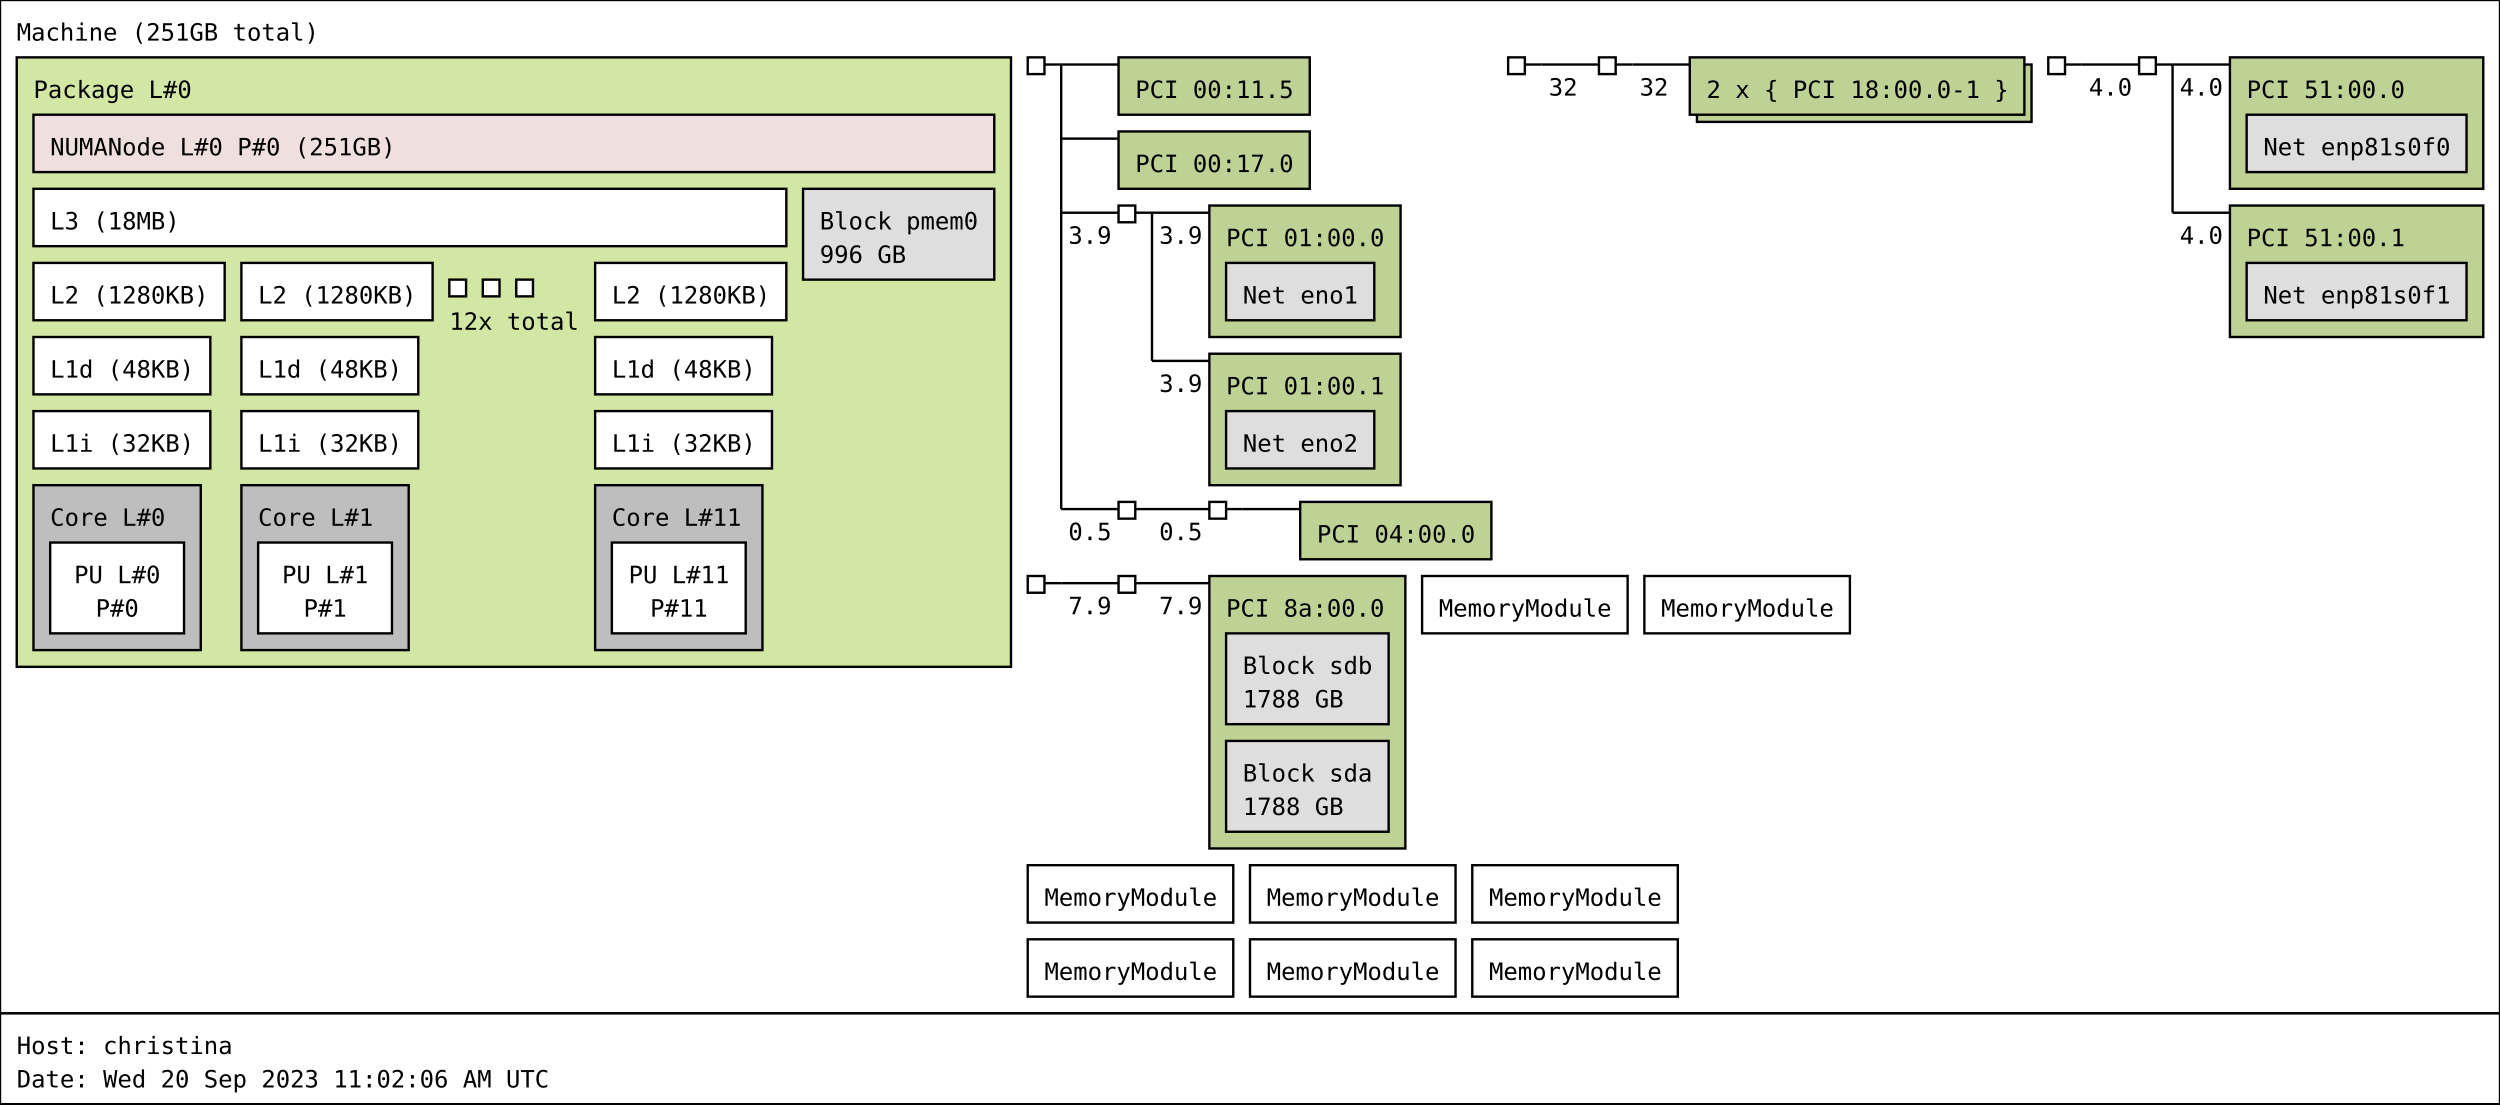
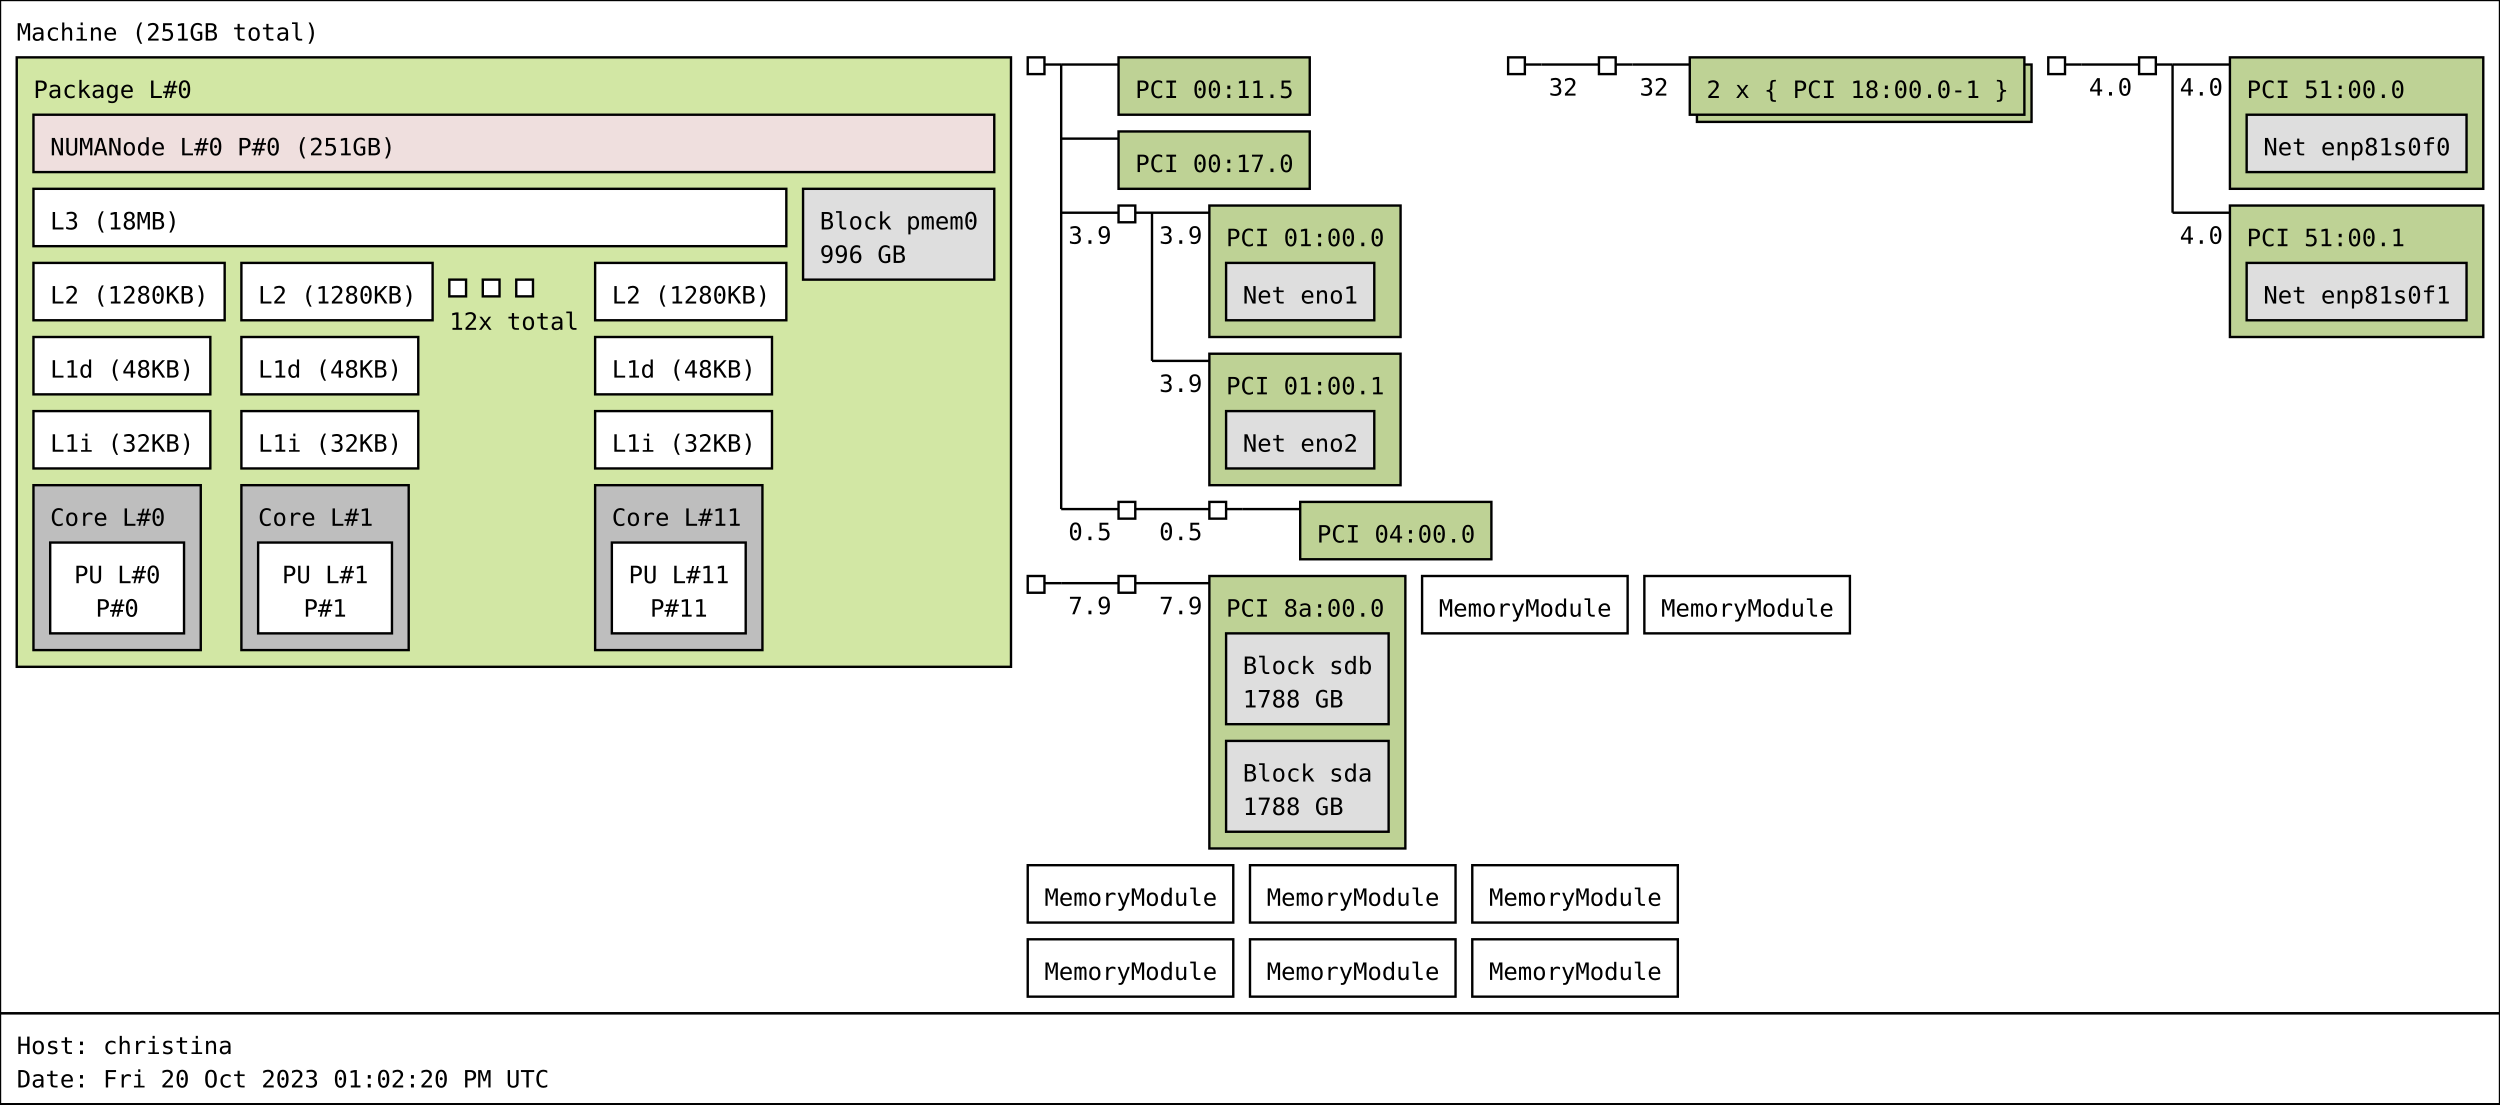
<svg xmlns="http://www.w3.org/2000/svg" width="1046px" height="462px" viewBox="0 0 1046px 462px" version="1.1">
  <rect id="Machine_0_rect" class="Machine" x="0" y="0" width="1046" height="424" fill="rgb(255,255,255)" stroke="rgb(0,0,0)" stroke-width="1" />
  <text id="Machine_0_text" class="Machine" font-family="Monospace" x="7" y="17" fill="rgb(0,0,0)" font-size="10px">Machine (251GB total)</text>
  <rect id="Package_0_rect" class="Package" x="7" y="24" width="416" height="255" fill="rgb(210,231,164)" stroke="rgb(0,0,0)" stroke-width="1" />
  <text id="Package_0_text" class="Package" font-family="Monospace" x="14" y="41" fill="rgb(0,0,0)" font-size="10px">Package L#0</text>
  <rect id="L3_0_rect" class="L3" x="14" y="79" width="315" height="24" fill="rgb(255,255,255)" stroke="rgb(0,0,0)" stroke-width="1" />
  <text id="L3_0_text" class="L3" font-family="Monospace" x="21" y="96" fill="rgb(0,0,0)" font-size="10px">L3 (18MB)</text>
  <rect id="L2_0_rect" class="L2" x="14" y="110" width="80" height="24" fill="rgb(255,255,255)" stroke="rgb(0,0,0)" stroke-width="1" />
  <text id="L2_0_text" class="L2" font-family="Monospace" x="21" y="127" fill="rgb(0,0,0)" font-size="10px">L2 (1280KB)</text>
  <rect id="L1d_0_rect" class="L1d" x="14" y="141" width="74" height="24" fill="rgb(255,255,255)" stroke="rgb(0,0,0)" stroke-width="1" />
  <text id="L1d_0_text" class="L1d" font-family="Monospace" x="21" y="158" fill="rgb(0,0,0)" font-size="10px">L1d (48KB)</text>
  <rect id="L1i_0_rect" class="L1i" x="14" y="172" width="74" height="24" fill="rgb(255,255,255)" stroke="rgb(0,0,0)" stroke-width="1" />
  <text id="L1i_0_text" class="L1i" font-family="Monospace" x="21" y="189" fill="rgb(0,0,0)" font-size="10px">L1i (32KB)</text>
  <rect id="Core_0_rect" class="Core" x="14" y="203" width="70" height="69" fill="rgb(190,190,190)" stroke="rgb(0,0,0)" stroke-width="1" />
  <text id="Core_0_text" class="Core" font-family="Monospace" x="21" y="220" fill="rgb(0,0,0)" font-size="10px">Core L#0</text>
  <rect id="PU_0_rect" class="PU" x="21" y="227" width="56" height="38" fill="rgb(255,255,255)" stroke="rgb(0,0,0)" stroke-width="1" />
  <text id="PU_0_text" class="PU" font-family="Monospace" x="31" y="244" fill="rgb(0,0,0)" font-size="10px">PU L#0</text>
  <text id="PU_0_text_1" class="PU" font-family="Monospace" x="40" y="258" fill="rgb(0,0,0)" font-size="10px">P#0</text>
  <rect id="L2_1_rect" class="L2" x="101" y="110" width="80" height="24" fill="rgb(255,255,255)" stroke="rgb(0,0,0)" stroke-width="1" />
  <text id="L2_1_text" class="L2" font-family="Monospace" x="108" y="127" fill="rgb(0,0,0)" font-size="10px">L2 (1280KB)</text>
  <rect id="L1d_1_rect" class="L1d" x="101" y="141" width="74" height="24" fill="rgb(255,255,255)" stroke="rgb(0,0,0)" stroke-width="1" />
  <text id="L1d_1_text" class="L1d" font-family="Monospace" x="108" y="158" fill="rgb(0,0,0)" font-size="10px">L1d (48KB)</text>
  <rect id="L1i_1_rect" class="L1i" x="101" y="172" width="74" height="24" fill="rgb(255,255,255)" stroke="rgb(0,0,0)" stroke-width="1" />
  <text id="L1i_1_text" class="L1i" font-family="Monospace" x="108" y="189" fill="rgb(0,0,0)" font-size="10px">L1i (32KB)</text>
  <rect id="Core_1_rect" class="Core" x="101" y="203" width="70" height="69" fill="rgb(190,190,190)" stroke="rgb(0,0,0)" stroke-width="1" />
  <text id="Core_1_text" class="Core" font-family="Monospace" x="108" y="220" fill="rgb(0,0,0)" font-size="10px">Core L#1</text>
  <rect id="PU_1_rect" class="PU" x="108" y="227" width="56" height="38" fill="rgb(255,255,255)" stroke="rgb(0,0,0)" stroke-width="1" />
  <text id="PU_1_text" class="PU" font-family="Monospace" x="118" y="244" fill="rgb(0,0,0)" font-size="10px">PU L#1</text>
  <text id="PU_1_text_1" class="PU" font-family="Monospace" x="127" y="258" fill="rgb(0,0,0)" font-size="10px">P#1</text>
  <rect id="L2_2_rect" class="L2" x="188" y="117" width="7" height="7" fill="rgb(255,255,255)" stroke="rgb(0,0,0)" stroke-width="1" />
  <rect id="L2_2_rect" class="L2" x="202" y="117" width="7" height="7" fill="rgb(255,255,255)" stroke="rgb(0,0,0)" stroke-width="1" />
  <rect id="L2_2_rect" class="L2" x="216" y="117" width="7" height="7" fill="rgb(255,255,255)" stroke="rgb(0,0,0)" stroke-width="1" />
  <text id="L2_2_text" class="L2" font-family="Monospace" x="188" y="138" fill="rgb(0,0,0)" font-size="10px">12x total</text>
  <rect id="L2_11_rect" class="L2" x="249" y="110" width="80" height="24" fill="rgb(255,255,255)" stroke="rgb(0,0,0)" stroke-width="1" />
  <text id="L2_11_text" class="L2" font-family="Monospace" x="256" y="127" fill="rgb(0,0,0)" font-size="10px">L2 (1280KB)</text>
  <rect id="L1d_11_rect" class="L1d" x="249" y="141" width="74" height="24" fill="rgb(255,255,255)" stroke="rgb(0,0,0)" stroke-width="1" />
  <text id="L1d_11_text" class="L1d" font-family="Monospace" x="256" y="158" fill="rgb(0,0,0)" font-size="10px">L1d (48KB)</text>
  <rect id="L1i_11_rect" class="L1i" x="249" y="172" width="74" height="24" fill="rgb(255,255,255)" stroke="rgb(0,0,0)" stroke-width="1" />
  <text id="L1i_11_text" class="L1i" font-family="Monospace" x="256" y="189" fill="rgb(0,0,0)" font-size="10px">L1i (32KB)</text>
  <rect id="Core_11_rect" class="Core" x="249" y="203" width="70" height="69" fill="rgb(190,190,190)" stroke="rgb(0,0,0)" stroke-width="1" />
  <text id="Core_11_text" class="Core" font-family="Monospace" x="256" y="220" fill="rgb(0,0,0)" font-size="10px">Core L#11</text>
  <rect id="PU_11_rect" class="PU" x="256" y="227" width="56" height="38" fill="rgb(255,255,255)" stroke="rgb(0,0,0)" stroke-width="1" />
  <text id="PU_11_text" class="PU" font-family="Monospace" x="263" y="244" fill="rgb(0,0,0)" font-size="10px">PU L#11</text>
  <text id="PU_11_text_1" class="PU" font-family="Monospace" x="272" y="258" fill="rgb(0,0,0)" font-size="10px">P#11</text>
  <rect id="NUMANode_0_rect" class="NUMANode" x="14" y="48" width="402" height="24" fill="rgb(239,223,222)" stroke="rgb(0,0,0)" stroke-width="1" />
  <text id="NUMANode_0_text" class="NUMANode" font-family="Monospace" x="21" y="65" fill="rgb(0,0,0)" font-size="10px">NUMANode L#0 P#0 (251GB)</text>
  <rect id="Block_0_rect" class="Block" x="336" y="79" width="80" height="38" fill="rgb(222,222,222)" stroke="rgb(0,0,0)" stroke-width="1" />
  <text id="Block_0_text" class="Block" font-family="Monospace" x="343" y="96" fill="rgb(0,0,0)" font-size="10px">Block pmem0</text>
  <text id="Block_0_text_1" class="Block" font-family="Monospace" x="343" y="110" fill="rgb(0,0,0)" font-size="10px">996 GB</text>
  <rect id="HostBridge_0_rect" class="HostBridge" x="430" y="24" width="7" height="7" fill="rgb(255,255,255)" stroke="rgb(0,0,0)" stroke-width="1" />
  <line id="HostBridge_0_line" class="HostBridge" x1="437" y1="27" x2="444" y2="27" stroke="rgb(0,0,0)" stroke-width="1" />
  <line id="HostBridge_0_line_2" class="HostBridge" x1="444" y1="27" x2="468" y2="27" stroke="rgb(0,0,0)" stroke-width="1" />
  <line id="HostBridge_0_line_3" class="HostBridge" x1="444" y1="58" x2="468" y2="58" stroke="rgb(0,0,0)" stroke-width="1" />
  <line id="HostBridge_0_line_4" class="HostBridge" x1="444" y1="89" x2="468" y2="89" stroke="rgb(0,0,0)" stroke-width="1" />
  <text id="HostBridge_0_text_4" class="HostBridge" font-family="Monospace" x="447" y="102" fill="rgb(0,0,0)" font-size="10px">3.9</text>
  <line id="HostBridge_0_line_5" class="HostBridge" x1="444" y1="213" x2="468" y2="213" stroke="rgb(0,0,0)" stroke-width="1" />
  <text id="HostBridge_0_text_5" class="HostBridge" font-family="Monospace" x="447" y="226" fill="rgb(0,0,0)" font-size="10px">0.5</text>
  <line id="HostBridge_0_line_1" class="HostBridge" x1="444" y1="27" x2="444" y2="213" stroke="rgb(0,0,0)" stroke-width="1" />
  <rect id="PCI_0_rect" class="PCI" x="468" y="24" width="80" height="24" fill="rgb(190,210,149)" stroke="rgb(0,0,0)" stroke-width="1" />
  <text id="PCI_0_text" class="PCI" font-family="Monospace" x="475" y="41" fill="rgb(0,0,0)" font-size="10px">PCI 00:11.5</text>
  <rect id="PCI_1_rect" class="PCI" x="468" y="55" width="80" height="24" fill="rgb(190,210,149)" stroke="rgb(0,0,0)" stroke-width="1" />
  <text id="PCI_1_text" class="PCI" font-family="Monospace" x="475" y="72" fill="rgb(0,0,0)" font-size="10px">PCI 00:17.0</text>
  <rect id="PCIBridge_1_rect" class="PCIBridge" x="468" y="86" width="7" height="7" fill="rgb(255,255,255)" stroke="rgb(0,0,0)" stroke-width="1" />
  <line id="PCIBridge_1_line" class="PCIBridge" x1="475" y1="89" x2="482" y2="89" stroke="rgb(0,0,0)" stroke-width="1" />
  <line id="PCIBridge_1_line_2" class="PCIBridge" x1="482" y1="89" x2="506" y2="89" stroke="rgb(0,0,0)" stroke-width="1" />
  <text id="PCIBridge_1_text_2" class="PCIBridge" font-family="Monospace" x="485" y="102" fill="rgb(0,0,0)" font-size="10px">3.9</text>
  <line id="PCIBridge_1_line_3" class="PCIBridge" x1="482" y1="151" x2="506" y2="151" stroke="rgb(0,0,0)" stroke-width="1" />
  <text id="PCIBridge_1_text_3" class="PCIBridge" font-family="Monospace" x="485" y="164" fill="rgb(0,0,0)" font-size="10px">3.9</text>
  <line id="PCIBridge_1_line_1" class="PCIBridge" x1="482" y1="89" x2="482" y2="151" stroke="rgb(0,0,0)" stroke-width="1" />
  <rect id="PCI_2_rect" class="PCI" x="506" y="86" width="80" height="55" fill="rgb(190,210,149)" stroke="rgb(0,0,0)" stroke-width="1" />
  <text id="PCI_2_text" class="PCI" font-family="Monospace" x="513" y="103" fill="rgb(0,0,0)" font-size="10px">PCI 01:00.0</text>
  <rect id="Net_1_rect" class="Net" x="513" y="110" width="62" height="24" fill="rgb(222,222,222)" stroke="rgb(0,0,0)" stroke-width="1" />
  <text id="Net_1_text" class="Net" font-family="Monospace" x="520" y="127" fill="rgb(0,0,0)" font-size="10px">Net eno1</text>
  <rect id="PCI_3_rect" class="PCI" x="506" y="148" width="80" height="55" fill="rgb(190,210,149)" stroke="rgb(0,0,0)" stroke-width="1" />
  <text id="PCI_3_text" class="PCI" font-family="Monospace" x="513" y="165" fill="rgb(0,0,0)" font-size="10px">PCI 01:00.1</text>
  <rect id="Net_2_rect" class="Net" x="513" y="172" width="62" height="24" fill="rgb(222,222,222)" stroke="rgb(0,0,0)" stroke-width="1" />
  <text id="Net_2_text" class="Net" font-family="Monospace" x="520" y="189" fill="rgb(0,0,0)" font-size="10px">Net eno2</text>
  <rect id="PCIBridge_2_rect" class="PCIBridge" x="468" y="210" width="7" height="7" fill="rgb(255,255,255)" stroke="rgb(0,0,0)" stroke-width="1" />
  <line id="PCIBridge_2_line" class="PCIBridge" x1="475" y1="213" x2="482" y2="213" stroke="rgb(0,0,0)" stroke-width="1" />
  <line id="PCIBridge_2_line_2" class="PCIBridge" x1="482" y1="213" x2="506" y2="213" stroke="rgb(0,0,0)" stroke-width="1" />
  <text id="PCIBridge_2_text_2" class="PCIBridge" font-family="Monospace" x="485" y="226" fill="rgb(0,0,0)" font-size="10px">0.5</text>
  <line id="PCIBridge_2_line_1" class="PCIBridge" x1="482" y1="213" x2="482" y2="213" stroke="rgb(0,0,0)" stroke-width="1" />
  <rect id="PCIBridge_3_rect" class="PCIBridge" x="506" y="210" width="7" height="7" fill="rgb(255,255,255)" stroke="rgb(0,0,0)" stroke-width="1" />
  <line id="PCIBridge_3_line" class="PCIBridge" x1="513" y1="213" x2="520" y2="213" stroke="rgb(0,0,0)" stroke-width="1" />
  <line id="PCIBridge_3_line_2" class="PCIBridge" x1="520" y1="213" x2="544" y2="213" stroke="rgb(0,0,0)" stroke-width="1" />
  <line id="PCIBridge_3_line_1" class="PCIBridge" x1="520" y1="213" x2="520" y2="213" stroke="rgb(0,0,0)" stroke-width="1" />
  <rect id="PCI_4_rect" class="PCI" x="544" y="210" width="80" height="24" fill="rgb(190,210,149)" stroke="rgb(0,0,0)" stroke-width="1" />
  <text id="PCI_4_text" class="PCI" font-family="Monospace" x="551" y="227" fill="rgb(0,0,0)" font-size="10px">PCI 04:00.0</text>
  <rect id="HostBridge_4_rect" class="HostBridge" x="631" y="24" width="7" height="7" fill="rgb(255,255,255)" stroke="rgb(0,0,0)" stroke-width="1" />
  <line id="HostBridge_4_line" class="HostBridge" x1="638" y1="27" x2="645" y2="27" stroke="rgb(0,0,0)" stroke-width="1" />
  <line id="HostBridge_4_line_2" class="HostBridge" x1="645" y1="27" x2="669" y2="27" stroke="rgb(0,0,0)" stroke-width="1" />
  <text id="HostBridge_4_text_2" class="HostBridge" font-family="Monospace" x="648" y="40" fill="rgb(0,0,0)" font-size="10px">32</text>
  <line id="HostBridge_4_line_1" class="HostBridge" x1="645" y1="27" x2="645" y2="27" stroke="rgb(0,0,0)" stroke-width="1" />
  <rect id="PCIBridge_5_rect" class="PCIBridge" x="669" y="24" width="7" height="7" fill="rgb(255,255,255)" stroke="rgb(0,0,0)" stroke-width="1" />
  <line id="PCIBridge_5_line" class="PCIBridge" x1="676" y1="27" x2="683" y2="27" stroke="rgb(0,0,0)" stroke-width="1" />
  <line id="PCIBridge_5_line_2" class="PCIBridge" x1="683" y1="27" x2="707" y2="27" stroke="rgb(0,0,0)" stroke-width="1" />
  <text id="PCIBridge_5_text_2" class="PCIBridge" font-family="Monospace" x="686" y="40" fill="rgb(0,0,0)" font-size="10px">32</text>
  <line id="PCIBridge_5_line_1" class="PCIBridge" x1="683" y1="27" x2="683" y2="27" stroke="rgb(0,0,0)" stroke-width="1" />
  <rect id="PCI_5_rect_2" class="PCI" x="710" y="27" width="140" height="24" fill="rgb(190,210,149)" stroke="rgb(0,0,0)" stroke-width="1" />
  <rect id="PCI_5_rect" class="PCI" x="707" y="24" width="140" height="24" fill="rgb(190,210,149)" stroke="rgb(0,0,0)" stroke-width="1" />
  <text id="PCI_5_text" class="PCI" font-family="Monospace" x="714" y="41" fill="rgb(0,0,0)" font-size="10px">2 x { PCI 18:00.0-1 }</text>
  <rect id="HostBridge_6_rect" class="HostBridge" x="857" y="24" width="7" height="7" fill="rgb(255,255,255)" stroke="rgb(0,0,0)" stroke-width="1" />
  <line id="HostBridge_6_line" class="HostBridge" x1="864" y1="27" x2="871" y2="27" stroke="rgb(0,0,0)" stroke-width="1" />
  <line id="HostBridge_6_line_2" class="HostBridge" x1="871" y1="27" x2="895" y2="27" stroke="rgb(0,0,0)" stroke-width="1" />
  <text id="HostBridge_6_text_2" class="HostBridge" font-family="Monospace" x="874" y="40" fill="rgb(0,0,0)" font-size="10px">4.0</text>
  <line id="HostBridge_6_line_1" class="HostBridge" x1="871" y1="27" x2="871" y2="27" stroke="rgb(0,0,0)" stroke-width="1" />
  <rect id="PCIBridge_7_rect" class="PCIBridge" x="895" y="24" width="7" height="7" fill="rgb(255,255,255)" stroke="rgb(0,0,0)" stroke-width="1" />
  <line id="PCIBridge_7_line" class="PCIBridge" x1="902" y1="27" x2="909" y2="27" stroke="rgb(0,0,0)" stroke-width="1" />
  <line id="PCIBridge_7_line_2" class="PCIBridge" x1="909" y1="27" x2="933" y2="27" stroke="rgb(0,0,0)" stroke-width="1" />
  <text id="PCIBridge_7_text_2" class="PCIBridge" font-family="Monospace" x="912" y="40" fill="rgb(0,0,0)" font-size="10px">4.0</text>
  <line id="PCIBridge_7_line_3" class="PCIBridge" x1="909" y1="89" x2="933" y2="89" stroke="rgb(0,0,0)" stroke-width="1" />
  <text id="PCIBridge_7_text_3" class="PCIBridge" font-family="Monospace" x="912" y="102" fill="rgb(0,0,0)" font-size="10px">4.0</text>
  <line id="PCIBridge_7_line_1" class="PCIBridge" x1="909" y1="27" x2="909" y2="89" stroke="rgb(0,0,0)" stroke-width="1" />
  <rect id="PCI_7_rect" class="PCI" x="933" y="24" width="106" height="55" fill="rgb(190,210,149)" stroke="rgb(0,0,0)" stroke-width="1" />
  <text id="PCI_7_text" class="PCI" font-family="Monospace" x="940" y="41" fill="rgb(0,0,0)" font-size="10px">PCI 51:00.0</text>
  <rect id="Net_3_rect" class="Net" x="940" y="48" width="92" height="24" fill="rgb(222,222,222)" stroke="rgb(0,0,0)" stroke-width="1" />
  <text id="Net_3_text" class="Net" font-family="Monospace" x="947" y="65" fill="rgb(0,0,0)" font-size="10px">Net enp81s0f0</text>
  <rect id="PCI_8_rect" class="PCI" x="933" y="86" width="106" height="55" fill="rgb(190,210,149)" stroke="rgb(0,0,0)" stroke-width="1" />
  <text id="PCI_8_text" class="PCI" font-family="Monospace" x="940" y="103" fill="rgb(0,0,0)" font-size="10px">PCI 51:00.1</text>
  <rect id="Net_4_rect" class="Net" x="940" y="110" width="92" height="24" fill="rgb(222,222,222)" stroke="rgb(0,0,0)" stroke-width="1" />
  <text id="Net_4_text" class="Net" font-family="Monospace" x="947" y="127" fill="rgb(0,0,0)" font-size="10px">Net enp81s0f1</text>
  <rect id="HostBridge_8_rect" class="HostBridge" x="430" y="241" width="7" height="7" fill="rgb(255,255,255)" stroke="rgb(0,0,0)" stroke-width="1" />
  <line id="HostBridge_8_line" class="HostBridge" x1="437" y1="244" x2="444" y2="244" stroke="rgb(0,0,0)" stroke-width="1" />
  <line id="HostBridge_8_line_2" class="HostBridge" x1="444" y1="244" x2="468" y2="244" stroke="rgb(0,0,0)" stroke-width="1" />
  <text id="HostBridge_8_text_2" class="HostBridge" font-family="Monospace" x="447" y="257" fill="rgb(0,0,0)" font-size="10px">7.9</text>
  <line id="HostBridge_8_line_1" class="HostBridge" x1="444" y1="244" x2="444" y2="244" stroke="rgb(0,0,0)" stroke-width="1" />
  <rect id="PCIBridge_9_rect" class="PCIBridge" x="468" y="241" width="7" height="7" fill="rgb(255,255,255)" stroke="rgb(0,0,0)" stroke-width="1" />
  <line id="PCIBridge_9_line" class="PCIBridge" x1="475" y1="244" x2="482" y2="244" stroke="rgb(0,0,0)" stroke-width="1" />
  <line id="PCIBridge_9_line_2" class="PCIBridge" x1="482" y1="244" x2="506" y2="244" stroke="rgb(0,0,0)" stroke-width="1" />
  <text id="PCIBridge_9_text_2" class="PCIBridge" font-family="Monospace" x="485" y="257" fill="rgb(0,0,0)" font-size="10px">7.9</text>
  <line id="PCIBridge_9_line_1" class="PCIBridge" x1="482" y1="244" x2="482" y2="244" stroke="rgb(0,0,0)" stroke-width="1" />
  <rect id="PCI_9_rect" class="PCI" x="506" y="241" width="82" height="114" fill="rgb(190,210,149)" stroke="rgb(0,0,0)" stroke-width="1" />
  <text id="PCI_9_text" class="PCI" font-family="Monospace" x="513" y="258" fill="rgb(0,0,0)" font-size="10px">PCI 8a:00.0</text>
  <rect id="Block_5_rect" class="Block" x="513" y="265" width="68" height="38" fill="rgb(222,222,222)" stroke="rgb(0,0,0)" stroke-width="1" />
  <text id="Block_5_text" class="Block" font-family="Monospace" x="520" y="282" fill="rgb(0,0,0)" font-size="10px">Block sdb</text>
  <text id="Block_5_text_1" class="Block" font-family="Monospace" x="520" y="296" fill="rgb(0,0,0)" font-size="10px">1788 GB</text>
  <rect id="Block_6_rect" class="Block" x="513" y="310" width="68" height="38" fill="rgb(222,222,222)" stroke="rgb(0,0,0)" stroke-width="1" />
  <text id="Block_6_text" class="Block" font-family="Monospace" x="520" y="327" fill="rgb(0,0,0)" font-size="10px">Block sda</text>
  <text id="Block_6_text_1" class="Block" font-family="Monospace" x="520" y="341" fill="rgb(0,0,0)" font-size="10px">1788 GB</text>
  <rect id="Misc_0_rect" class="Misc" x="595" y="241" width="86" height="24" fill="rgb(255,255,255)" stroke="rgb(0,0,0)" stroke-width="1" />
  <text id="Misc_0_text" class="Misc" font-family="Monospace" x="602" y="258" fill="rgb(0,0,0)" font-size="10px">MemoryModule</text>
  <rect id="Misc_1_rect" class="Misc" x="688" y="241" width="86" height="24" fill="rgb(255,255,255)" stroke="rgb(0,0,0)" stroke-width="1" />
  <text id="Misc_1_text" class="Misc" font-family="Monospace" x="695" y="258" fill="rgb(0,0,0)" font-size="10px">MemoryModule</text>
  <rect id="Misc_2_rect" class="Misc" x="430" y="362" width="86" height="24" fill="rgb(255,255,255)" stroke="rgb(0,0,0)" stroke-width="1" />
  <text id="Misc_2_text" class="Misc" font-family="Monospace" x="437" y="379" fill="rgb(0,0,0)" font-size="10px">MemoryModule</text>
  <rect id="Misc_3_rect" class="Misc" x="523" y="362" width="86" height="24" fill="rgb(255,255,255)" stroke="rgb(0,0,0)" stroke-width="1" />
  <text id="Misc_3_text" class="Misc" font-family="Monospace" x="530" y="379" fill="rgb(0,0,0)" font-size="10px">MemoryModule</text>
  <rect id="Misc_4_rect" class="Misc" x="616" y="362" width="86" height="24" fill="rgb(255,255,255)" stroke="rgb(0,0,0)" stroke-width="1" />
  <text id="Misc_4_text" class="Misc" font-family="Monospace" x="623" y="379" fill="rgb(0,0,0)" font-size="10px">MemoryModule</text>
  <rect id="Misc_5_rect" class="Misc" x="430" y="393" width="86" height="24" fill="rgb(255,255,255)" stroke="rgb(0,0,0)" stroke-width="1" />
  <text id="Misc_5_text" class="Misc" font-family="Monospace" x="437" y="410" fill="rgb(0,0,0)" font-size="10px">MemoryModule</text>
  <rect id="Misc_6_rect" class="Misc" x="523" y="393" width="86" height="24" fill="rgb(255,255,255)" stroke="rgb(0,0,0)" stroke-width="1" />
  <text id="Misc_6_text" class="Misc" font-family="Monospace" x="530" y="410" fill="rgb(0,0,0)" font-size="10px">MemoryModule</text>
  <rect id="Misc_7_rect" class="Misc" x="616" y="393" width="86" height="24" fill="rgb(255,255,255)" stroke="rgb(0,0,0)" stroke-width="1" />
  <text id="Misc_7_text" class="Misc" font-family="Monospace" x="623" y="410" fill="rgb(0,0,0)" font-size="10px">MemoryModule</text>
  <rect id="anon_rect" x="0" y="424" width="1046" height="38" fill="rgb(255,255,255)" stroke="rgb(0,0,0)" stroke-width="1" />
  <text id="anon_text" font-family="Monospace" x="7" y="441" fill="rgb(0,0,0)" font-size="10px">Host: christina</text>
-   <text id="anon_text_1" font-family="Monospace" x="7" y="455" fill="rgb(0,0,0)" font-size="10px">Date: Wed 20 Sep 2023 11:02:06 AM UTC</text>
+   <text id="anon_text_1" font-family="Monospace" x="7" y="455" fill="rgb(0,0,0)" font-size="10px">Date: Fri 20 Oct 2023 01:02:20 PM UTC</text>
</svg>
